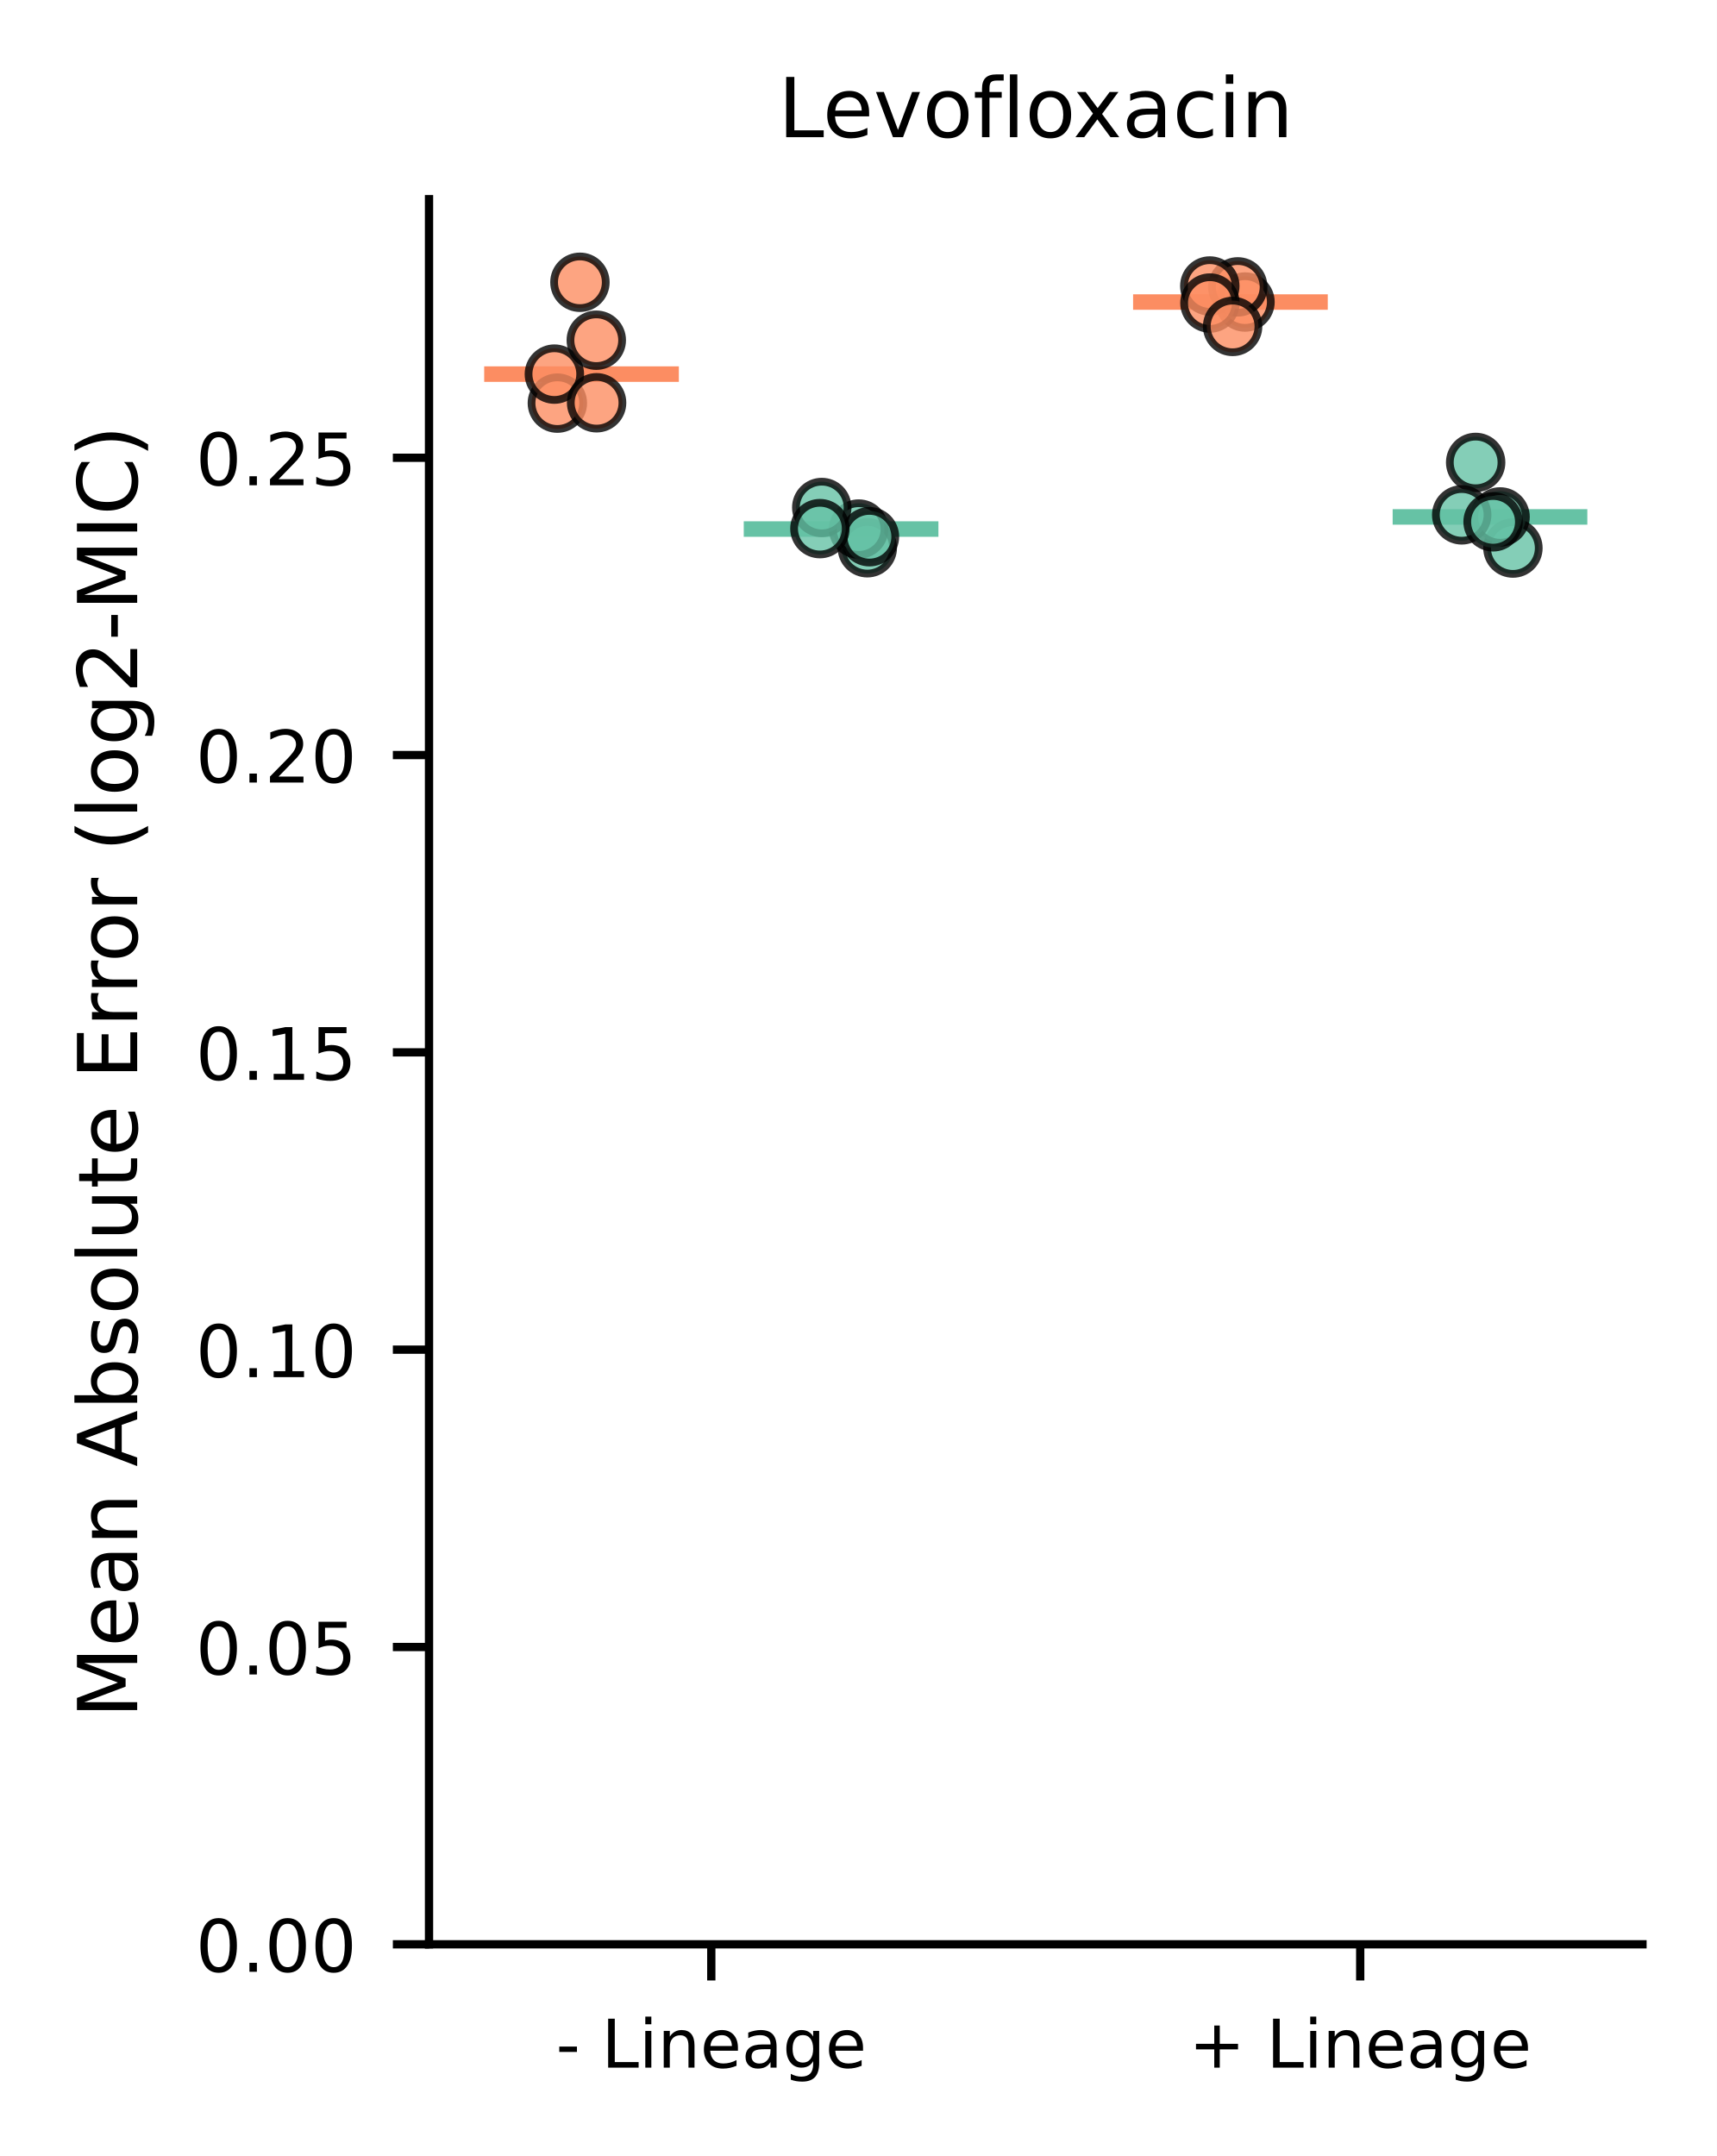
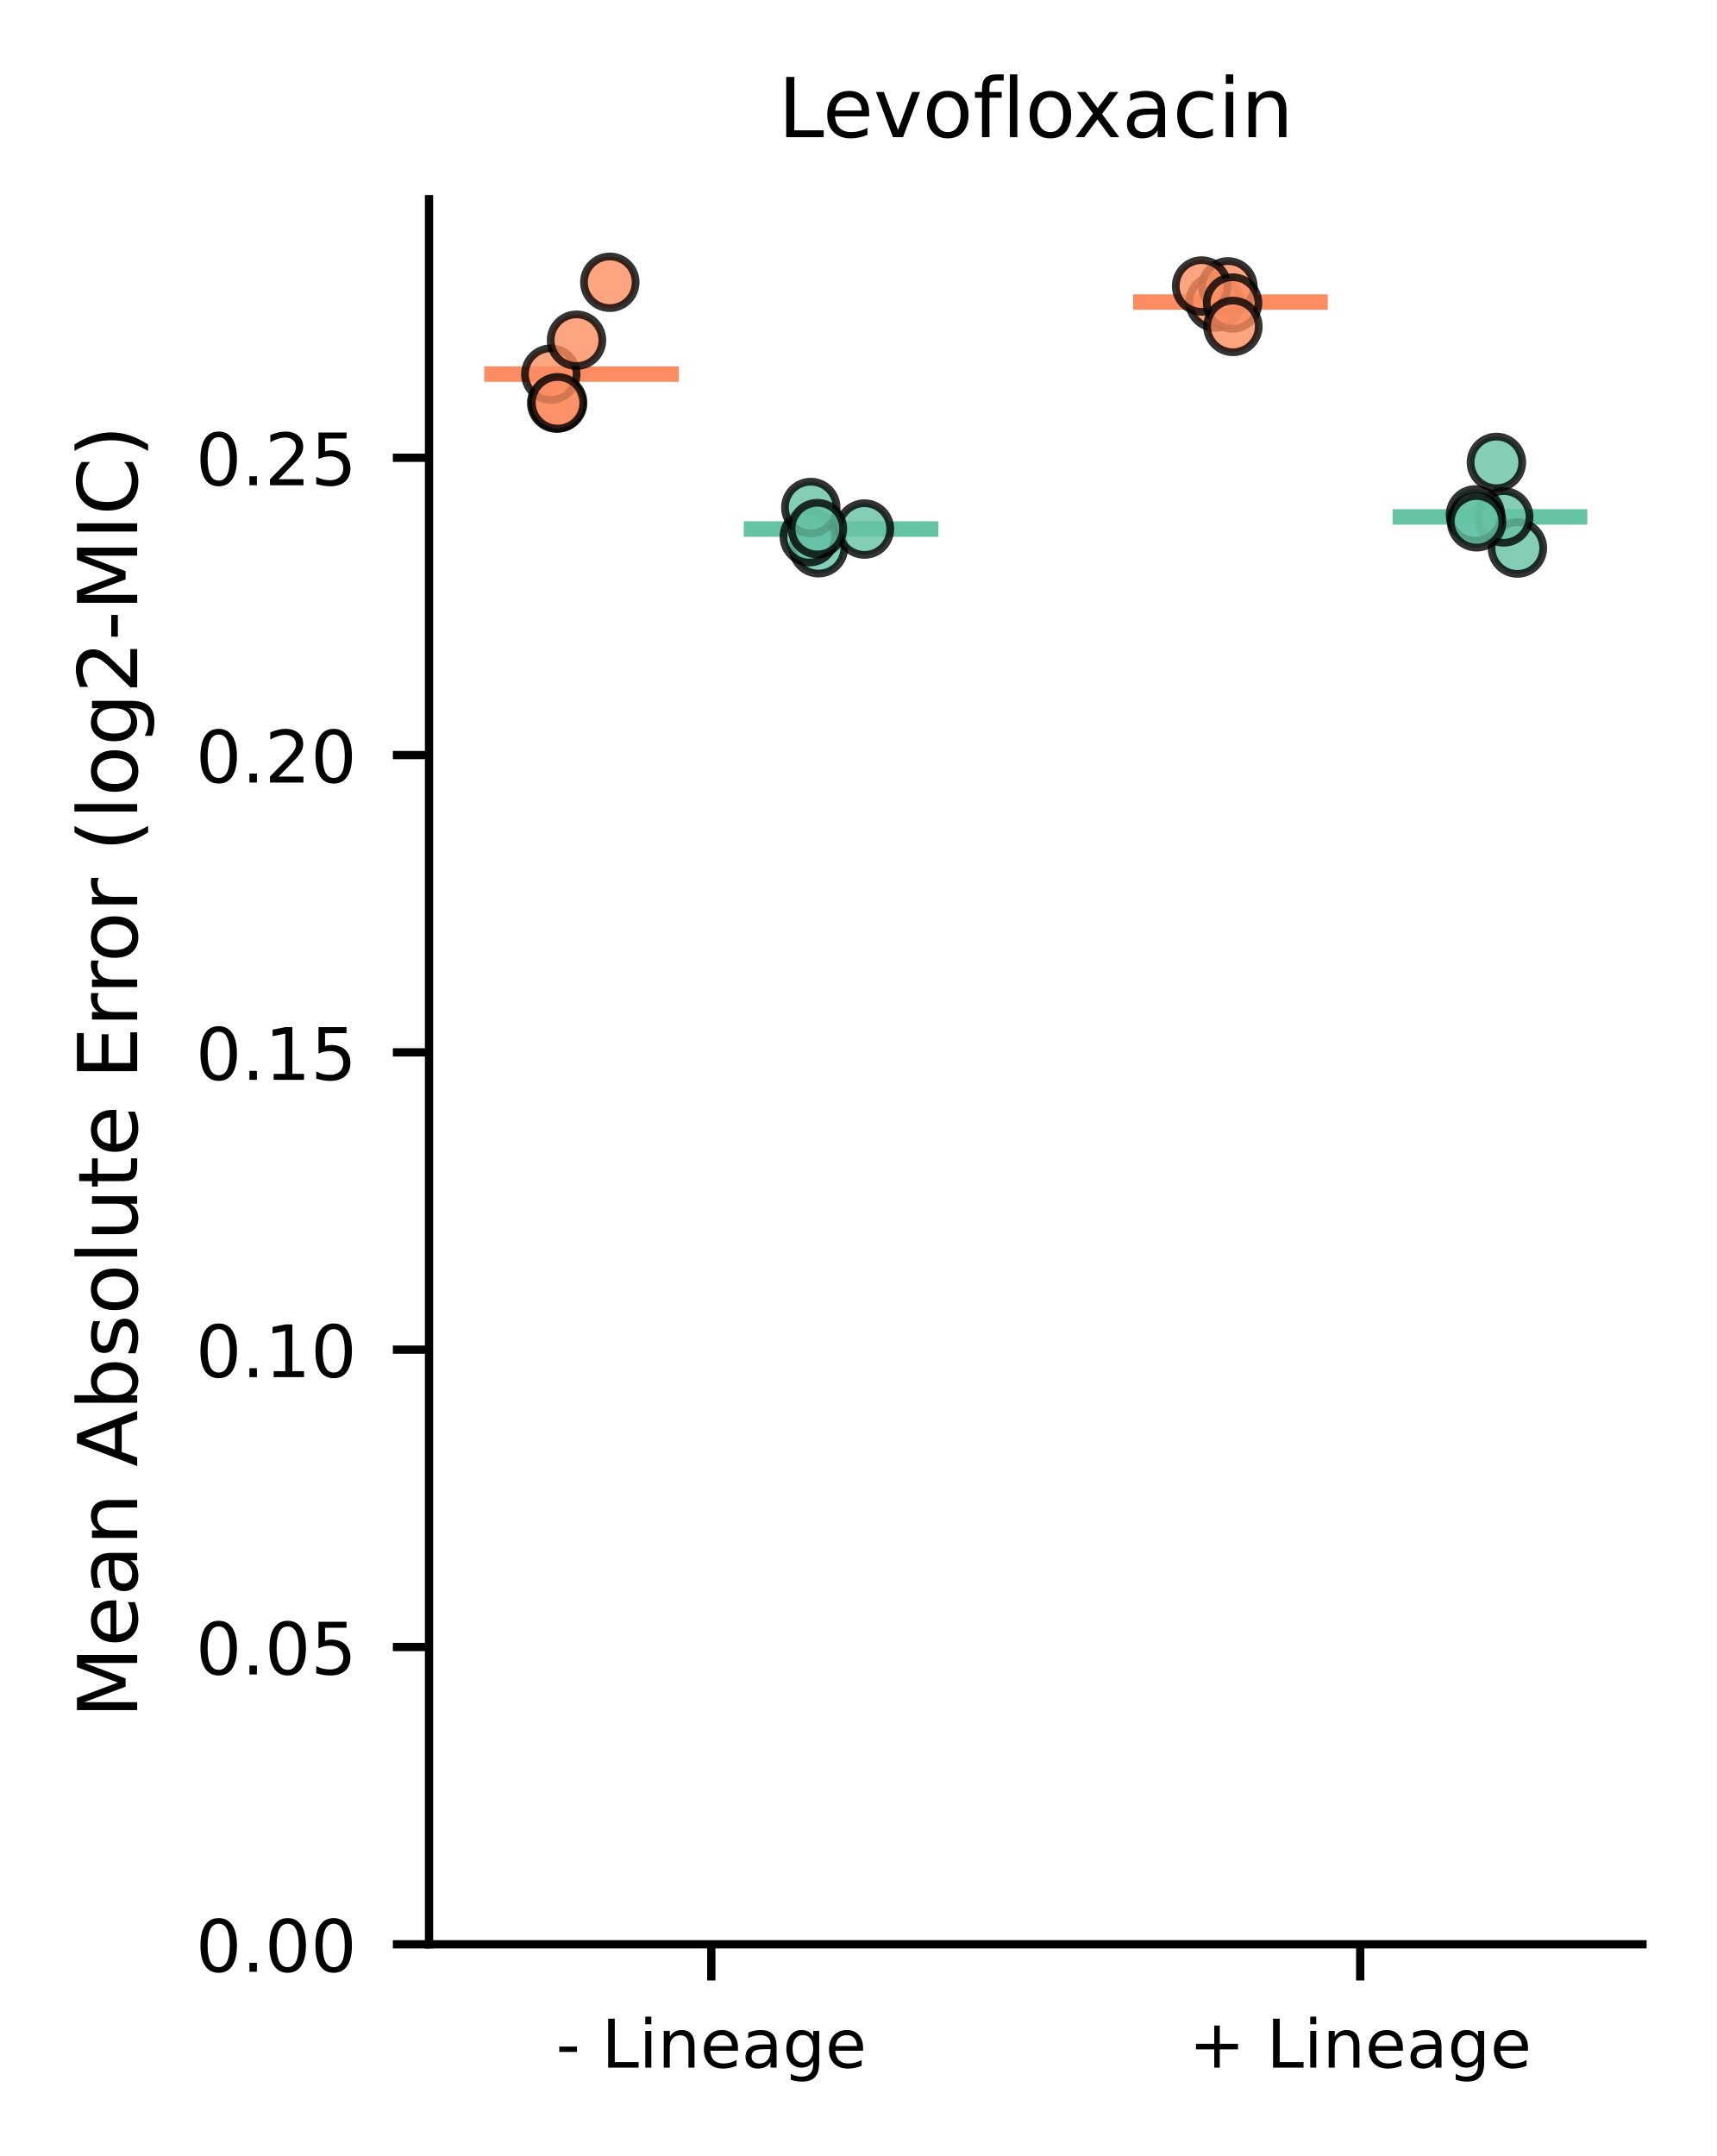
<svg xmlns="http://www.w3.org/2000/svg" xmlns:xlink="http://www.w3.org/1999/xlink" width="166.188pt" height="208.69pt" viewBox="0 0 166.188 208.69" version="1.1">
  <defs>
    <style type="text/css">*{stroke-linejoin: round; stroke-linecap: butt}</style>
  </defs>
  <g id="figure_1">
    <g id="patch_1">
      <path d="M 0 208.69  L 166.188 208.69  L 166.188 0  L 0 0  z " style="fill: #ffffff" />
    </g>
    <g id="axes_1">
      <g id="patch_2">
        <path d="M 41.528 188.199  L 158.988 188.199  L 158.988 19.279  L 41.528 19.279  z " style="fill: #ffffff" />
      </g>
      <g id="LineCollection_1">
-         <path d="M 46.868 36.212  L 65.711 36.212  " clip-path="url(#pb9e56f8f77)" style="fill: none; stroke: #fc8d62; stroke-width: 1.5" />
+         <path d="M 46.868 36.212  L 65.711 36.212  " clip-path="url(#p7db8eb8be4)" style="fill: none; stroke: #fc8d62; stroke-width: 1.5" />
      </g>
      <g id="LineCollection_2">
-         <path d="M 71.993 51.211  L 90.837 51.211  " clip-path="url(#pb9e56f8f77)" style="fill: none; stroke: #66c2a5; stroke-width: 1.5" />
+         <path d="M 71.993 51.211  L 90.837 51.211  " clip-path="url(#p7db8eb8be4)" style="fill: none; stroke: #66c2a5; stroke-width: 1.5" />
      </g>
      <g id="LineCollection_3">
-         <path d="M 109.68 29.235  L 128.524 29.235  " clip-path="url(#pb9e56f8f77)" style="fill: none; stroke: #fc8d62; stroke-width: 1.5" />
+         <path d="M 109.68 29.235  L 128.524 29.235  " clip-path="url(#p7db8eb8be4)" style="fill: none; stroke: #fc8d62; stroke-width: 1.5" />
      </g>
      <g id="LineCollection_4">
-         <path d="M 134.805 50.036  L 153.649 50.036  " clip-path="url(#pb9e56f8f77)" style="fill: none; stroke: #66c2a5; stroke-width: 1.5" />
+         <path d="M 134.805 50.036  L 153.649 50.036  " clip-path="url(#p7db8eb8be4)" style="fill: none; stroke: #66c2a5; stroke-width: 1.5" />
      </g>
      <g id="PathCollection_1">
        <defs>
-           <path id="C0_0_4f29dd171d" d="M 0 2.5  C 0.663 2.5 1.299 2.237 1.768 1.768  C 2.237 1.299 2.5 0.663 2.5 -0  C 2.5 -0.663 2.237 -1.299 1.768 -1.768  C 1.299 -2.237 0.663 -2.5 0 -2.5  C -0.663 -2.5 -1.299 -2.237 -1.768 -1.768  C -2.237 -1.299 -2.5 -0.663 -2.5 0  C -2.5 0.663 -2.237 1.299 -1.768 1.768  C -1.299 2.237 -0.663 2.5 0 2.5  z " />
+           <path id="C0_0_918be9b3c0" d="M 0 2.5  C 0.663 2.5 1.299 2.237 1.768 1.768  C 2.237 1.299 2.5 0.663 2.5 -0  C 2.5 -0.663 2.237 -1.299 1.768 -1.768  C 1.299 -2.237 0.663 -2.5 0 -2.5  C -0.663 -2.5 -1.299 -2.237 -1.768 -1.768  C -2.237 -1.299 -2.5 -0.663 -2.5 0  C -2.5 0.663 -2.237 1.299 -1.768 1.768  C -1.299 2.237 -0.663 2.5 0 2.5  z " />
        </defs>
-         <g clip-path="url(#pb9e56f8f77)">
-           <use xlink:href="#C0_0_4f29dd171d" x="53.951" y="39.021" style="fill: #fc8d62; fill-opacity: 0.8; stroke: #000000; stroke-opacity: 0.8; stroke-width: 0.75" />
-         </g>
-         <g clip-path="url(#pb9e56f8f77)">
-           <use xlink:href="#C0_0_4f29dd171d" x="53.661" y="36.212" style="fill: #fc8d62; fill-opacity: 0.8; stroke: #000000; stroke-opacity: 0.8; stroke-width: 0.75" />
-         </g>
-         <g clip-path="url(#pb9e56f8f77)">
-           <use xlink:href="#C0_0_4f29dd171d" x="57.749" y="38.987" style="fill: #fc8d62; fill-opacity: 0.8; stroke: #000000; stroke-opacity: 0.8; stroke-width: 0.75" />
-         </g>
-         <g clip-path="url(#pb9e56f8f77)">
-           <use xlink:href="#C0_0_4f29dd171d" x="56.135" y="27.323" style="fill: #fc8d62; fill-opacity: 0.8; stroke: #000000; stroke-opacity: 0.8; stroke-width: 0.75" />
-         </g>
-         <g clip-path="url(#pb9e56f8f77)">
-           <use xlink:href="#C0_0_4f29dd171d" x="57.719" y="32.931" style="fill: #fc8d62; fill-opacity: 0.8; stroke: #000000; stroke-opacity: 0.8; stroke-width: 0.75" />
+         <g clip-path="url(#p7db8eb8be4)">
+           <use xlink:href="#C0_0_918be9b3c0" x="53.887" y="39.021" style="fill: #fc8d62; fill-opacity: 0.8; stroke: #000000; stroke-opacity: 0.8; stroke-width: 0.75" />
+         </g>
+         <g clip-path="url(#p7db8eb8be4)">
+           <use xlink:href="#C0_0_918be9b3c0" x="53.314" y="36.212" style="fill: #fc8d62; fill-opacity: 0.8; stroke: #000000; stroke-opacity: 0.8; stroke-width: 0.75" />
+         </g>
+         <g clip-path="url(#p7db8eb8be4)">
+           <use xlink:href="#C0_0_918be9b3c0" x="53.981" y="38.987" style="fill: #fc8d62; fill-opacity: 0.8; stroke: #000000; stroke-opacity: 0.8; stroke-width: 0.75" />
+         </g>
+         <g clip-path="url(#p7db8eb8be4)">
+           <use xlink:href="#C0_0_918be9b3c0" x="59.027" y="27.323" style="fill: #fc8d62; fill-opacity: 0.8; stroke: #000000; stroke-opacity: 0.8; stroke-width: 0.75" />
+         </g>
+         <g clip-path="url(#p7db8eb8be4)">
+           <use xlink:href="#C0_0_918be9b3c0" x="55.805" y="32.931" style="fill: #fc8d62; fill-opacity: 0.8; stroke: #000000; stroke-opacity: 0.8; stroke-width: 0.75" />
        </g>
      </g>
      <g id="PathCollection_2">
        <defs>
-           <path id="C1_0_fd0258b5ff" d="M 0 2.5  C 0.663 2.5 1.299 2.237 1.768 1.768  C 2.237 1.299 2.5 0.663 2.5 -0  C 2.5 -0.663 2.237 -1.299 1.768 -1.768  C 1.299 -2.237 0.663 -2.5 0 -2.5  C -0.663 -2.5 -1.299 -2.237 -1.768 -1.768  C -2.237 -1.299 -2.5 -0.663 -2.5 0  C -2.5 0.663 -2.237 1.299 -1.768 1.768  C -1.299 2.237 -0.663 2.5 0 2.5  z " />
+           <path id="C1_0_84a6a7a74b" d="M 0 2.5  C 0.663 2.5 1.299 2.237 1.768 1.768  C 2.237 1.299 2.5 0.663 2.5 -0  C 2.5 -0.663 2.237 -1.299 1.768 -1.768  C 1.299 -2.237 0.663 -2.5 0 -2.5  C -0.663 -2.5 -1.299 -2.237 -1.768 -1.768  C -2.237 -1.299 -2.5 -0.663 -2.5 0  C -2.5 0.663 -2.237 1.299 -1.768 1.768  C -1.299 2.237 -0.663 2.5 0 2.5  z " />
        </defs>
-         <g clip-path="url(#pb9e56f8f77)">
-           <use xlink:href="#C1_0_fd0258b5ff" x="83.954" y="53.02" style="fill: #66c2a5; fill-opacity: 0.8; stroke: #000000; stroke-opacity: 0.8; stroke-width: 0.75" />
-         </g>
-         <g clip-path="url(#pb9e56f8f77)">
-           <use xlink:href="#C1_0_fd0258b5ff" x="83.119" y="51.211" style="fill: #66c2a5; fill-opacity: 0.8; stroke: #000000; stroke-opacity: 0.8; stroke-width: 0.75" />
-         </g>
-         <g clip-path="url(#pb9e56f8f77)">
-           <use xlink:href="#C1_0_fd0258b5ff" x="84.159" y="51.951" style="fill: #66c2a5; fill-opacity: 0.8; stroke: #000000; stroke-opacity: 0.8; stroke-width: 0.75" />
-         </g>
-         <g clip-path="url(#pb9e56f8f77)">
-           <use xlink:href="#C1_0_fd0258b5ff" x="79.544" y="49.124" style="fill: #66c2a5; fill-opacity: 0.8; stroke: #000000; stroke-opacity: 0.8; stroke-width: 0.75" />
-         </g>
-         <g clip-path="url(#pb9e56f8f77)">
-           <use xlink:href="#C1_0_fd0258b5ff" x="79.366" y="51.169" style="fill: #66c2a5; fill-opacity: 0.8; stroke: #000000; stroke-opacity: 0.8; stroke-width: 0.75" />
+         <g clip-path="url(#p7db8eb8be4)">
+           <use xlink:href="#C1_0_84a6a7a74b" x="79.227" y="53.02" style="fill: #66c2a5; fill-opacity: 0.8; stroke: #000000; stroke-opacity: 0.8; stroke-width: 0.75" />
+         </g>
+         <g clip-path="url(#p7db8eb8be4)">
+           <use xlink:href="#C1_0_84a6a7a74b" x="83.675" y="51.211" style="fill: #66c2a5; fill-opacity: 0.8; stroke: #000000; stroke-opacity: 0.8; stroke-width: 0.75" />
+         </g>
+         <g clip-path="url(#p7db8eb8be4)">
+           <use xlink:href="#C1_0_84a6a7a74b" x="78.338" y="51.951" style="fill: #66c2a5; fill-opacity: 0.8; stroke: #000000; stroke-opacity: 0.8; stroke-width: 0.75" />
+         </g>
+         <g clip-path="url(#p7db8eb8be4)">
+           <use xlink:href="#C1_0_84a6a7a74b" x="78.48" y="49.124" style="fill: #66c2a5; fill-opacity: 0.8; stroke: #000000; stroke-opacity: 0.8; stroke-width: 0.75" />
+         </g>
+         <g clip-path="url(#p7db8eb8be4)">
+           <use xlink:href="#C1_0_84a6a7a74b" x="79.12" y="51.169" style="fill: #66c2a5; fill-opacity: 0.8; stroke: #000000; stroke-opacity: 0.8; stroke-width: 0.75" />
        </g>
      </g>
      <g id="PathCollection_3">
        <defs>
-           <path id="C2_0_66b8421c54" d="M 0 2.5  C 0.663 2.5 1.299 2.237 1.768 1.768  C 2.237 1.299 2.5 0.663 2.5 -0  C 2.5 -0.663 2.237 -1.299 1.768 -1.768  C 1.299 -2.237 0.663 -2.5 0 -2.5  C -0.663 -2.5 -1.299 -2.237 -1.768 -1.768  C -2.237 -1.299 -2.5 -0.663 -2.5 0  C -2.5 0.663 -2.237 1.299 -1.768 1.768  C -1.299 2.237 -0.663 2.5 0 2.5  z " />
+           <path id="C2_0_46e8300a6f" d="M 0 2.5  C 0.663 2.5 1.299 2.237 1.768 1.768  C 2.237 1.299 2.5 0.663 2.5 -0  C 2.5 -0.663 2.237 -1.299 1.768 -1.768  C 1.299 -2.237 0.663 -2.5 0 -2.5  C -0.663 -2.5 -1.299 -2.237 -1.768 -1.768  C -2.237 -1.299 -2.5 -0.663 -2.5 0  C -2.5 0.663 -2.237 1.299 -1.768 1.768  C -1.299 2.237 -0.663 2.5 0 2.5  z " />
        </defs>
-         <g clip-path="url(#pb9e56f8f77)">
-           <use xlink:href="#C2_0_66b8421c54" x="120.512" y="29.235" style="fill: #fc8d62; fill-opacity: 0.8; stroke: #000000; stroke-opacity: 0.8; stroke-width: 0.75" />
-         </g>
-         <g clip-path="url(#pb9e56f8f77)">
-           <use xlink:href="#C2_0_66b8421c54" x="119.813" y="27.767" style="fill: #fc8d62; fill-opacity: 0.8; stroke: #000000; stroke-opacity: 0.8; stroke-width: 0.75" />
-         </g>
-         <g clip-path="url(#pb9e56f8f77)">
-           <use xlink:href="#C2_0_66b8421c54" x="117.105" y="27.683" style="fill: #fc8d62; fill-opacity: 0.8; stroke: #000000; stroke-opacity: 0.8; stroke-width: 0.75" />
-         </g>
-         <g clip-path="url(#pb9e56f8f77)">
-           <use xlink:href="#C2_0_66b8421c54" x="117.119" y="29.334" style="fill: #fc8d62; fill-opacity: 0.8; stroke: #000000; stroke-opacity: 0.8; stroke-width: 0.75" />
-         </g>
-         <g clip-path="url(#pb9e56f8f77)">
-           <use xlink:href="#C2_0_66b8421c54" x="119.314" y="31.596" style="fill: #fc8d62; fill-opacity: 0.8; stroke: #000000; stroke-opacity: 0.8; stroke-width: 0.75" />
+         <g clip-path="url(#p7db8eb8be4)">
+           <use xlink:href="#C2_0_46e8300a6f" x="117.616" y="29.235" style="fill: #fc8d62; fill-opacity: 0.8; stroke: #000000; stroke-opacity: 0.8; stroke-width: 0.75" />
+         </g>
+         <g clip-path="url(#p7db8eb8be4)">
+           <use xlink:href="#C2_0_46e8300a6f" x="118.863" y="27.767" style="fill: #fc8d62; fill-opacity: 0.8; stroke: #000000; stroke-opacity: 0.8; stroke-width: 0.75" />
+         </g>
+         <g clip-path="url(#p7db8eb8be4)">
+           <use xlink:href="#C2_0_46e8300a6f" x="116.31" y="27.683" style="fill: #fc8d62; fill-opacity: 0.8; stroke: #000000; stroke-opacity: 0.8; stroke-width: 0.75" />
+         </g>
+         <g clip-path="url(#p7db8eb8be4)">
+           <use xlink:href="#C2_0_46e8300a6f" x="119.31" y="29.334" style="fill: #fc8d62; fill-opacity: 0.8; stroke: #000000; stroke-opacity: 0.8; stroke-width: 0.75" />
+         </g>
+         <g clip-path="url(#p7db8eb8be4)">
+           <use xlink:href="#C2_0_46e8300a6f" x="119.343" y="31.596" style="fill: #fc8d62; fill-opacity: 0.8; stroke: #000000; stroke-opacity: 0.8; stroke-width: 0.75" />
        </g>
      </g>
      <g id="PathCollection_4">
        <defs>
-           <path id="C3_0_21b23bf989" d="M 0 2.5  C 0.663 2.5 1.299 2.237 1.768 1.768  C 2.237 1.299 2.5 0.663 2.5 -0  C 2.5 -0.663 2.237 -1.299 1.768 -1.768  C 1.299 -2.237 0.663 -2.5 0 -2.5  C -0.663 -2.5 -1.299 -2.237 -1.768 -1.768  C -2.237 -1.299 -2.5 -0.663 -2.5 0  C -2.5 0.663 -2.237 1.299 -1.768 1.768  C -1.299 2.237 -0.663 2.5 0 2.5  z " />
+           <path id="C3_0_1f74dbd13d" d="M 0 2.5  C 0.663 2.5 1.299 2.237 1.768 1.768  C 2.237 1.299 2.5 0.663 2.5 -0  C 2.5 -0.663 2.237 -1.299 1.768 -1.768  C 1.299 -2.237 0.663 -2.5 0 -2.5  C -0.663 -2.5 -1.299 -2.237 -1.768 -1.768  C -2.237 -1.299 -2.5 -0.663 -2.5 0  C -2.5 0.663 -2.237 1.299 -1.768 1.768  C -1.299 2.237 -0.663 2.5 0 2.5  z " />
        </defs>
-         <g clip-path="url(#pb9e56f8f77)">
-           <use xlink:href="#C3_0_21b23bf989" x="146.447" y="53.049" style="fill: #66c2a5; fill-opacity: 0.8; stroke: #000000; stroke-opacity: 0.8; stroke-width: 0.75" />
-         </g>
-         <g clip-path="url(#pb9e56f8f77)">
-           <use xlink:href="#C3_0_21b23bf989" x="142.839" y="44.761" style="fill: #66c2a5; fill-opacity: 0.8; stroke: #000000; stroke-opacity: 0.8; stroke-width: 0.75" />
-         </g>
-         <g clip-path="url(#pb9e56f8f77)">
-           <use xlink:href="#C3_0_21b23bf989" x="145.203" y="50.036" style="fill: #66c2a5; fill-opacity: 0.8; stroke: #000000; stroke-opacity: 0.8; stroke-width: 0.75" />
-         </g>
-         <g clip-path="url(#pb9e56f8f77)">
-           <use xlink:href="#C3_0_21b23bf989" x="141.489" y="49.837" style="fill: #66c2a5; fill-opacity: 0.8; stroke: #000000; stroke-opacity: 0.8; stroke-width: 0.75" />
-         </g>
-         <g clip-path="url(#pb9e56f8f77)">
-           <use xlink:href="#C3_0_21b23bf989" x="144.526" y="50.51" style="fill: #66c2a5; fill-opacity: 0.8; stroke: #000000; stroke-opacity: 0.8; stroke-width: 0.75" />
+         <g clip-path="url(#p7db8eb8be4)">
+           <use xlink:href="#C3_0_1f74dbd13d" x="146.881" y="53.049" style="fill: #66c2a5; fill-opacity: 0.8; stroke: #000000; stroke-opacity: 0.8; stroke-width: 0.75" />
+         </g>
+         <g clip-path="url(#p7db8eb8be4)">
+           <use xlink:href="#C3_0_1f74dbd13d" x="144.848" y="44.761" style="fill: #66c2a5; fill-opacity: 0.8; stroke: #000000; stroke-opacity: 0.8; stroke-width: 0.75" />
+         </g>
+         <g clip-path="url(#p7db8eb8be4)">
+           <use xlink:href="#C3_0_1f74dbd13d" x="145.555" y="50.036" style="fill: #66c2a5; fill-opacity: 0.8; stroke: #000000; stroke-opacity: 0.8; stroke-width: 0.75" />
+         </g>
+         <g clip-path="url(#p7db8eb8be4)">
+           <use xlink:href="#C3_0_1f74dbd13d" x="142.821" y="49.837" style="fill: #66c2a5; fill-opacity: 0.8; stroke: #000000; stroke-opacity: 0.8; stroke-width: 0.75" />
+         </g>
+         <g clip-path="url(#p7db8eb8be4)">
+           <use xlink:href="#C3_0_1f74dbd13d" x="142.932" y="50.51" style="fill: #66c2a5; fill-opacity: 0.8; stroke: #000000; stroke-opacity: 0.8; stroke-width: 0.75" />
        </g>
      </g>
      <g id="line2d_1" />
      <g id="line2d_2" />
      <g id="matplotlib.axis_1">
        <g id="xtick_1">
          <g id="line2d_3">
            <defs>
-               <path id="mb5f77a2453" d="M 0 0  L 0 3.5  " style="stroke: #000000; stroke-width: 0.8" />
+               <path id="mb3f76a98b8" d="M 0 0  L 0 3.5  " style="stroke: #000000; stroke-width: 0.8" />
            </defs>
            <g>
-               <use xlink:href="#mb5f77a2453" x="68.852" y="188.199" style="stroke: #000000; stroke-width: 0.8" />
+               <use xlink:href="#mb3f76a98b8" x="68.852" y="188.199" style="stroke: #000000; stroke-width: 0.8" />
            </g>
          </g>
          <g id="text_1">
            <g transform="translate(53.81874 200.1377) scale(0.065 -0.065)">
              <defs>
                <path id="DejaVuSans-2d" d="M 313 2009  L 1997 2009  L 1997 1497  L 313 1497  L 313 2009  z " transform="scale(0.015625)" />
                <path id="DejaVuSans-20" transform="scale(0.015625)" />
                <path id="DejaVuSans-4c" d="M 628 4666  L 1259 4666  L 1259 531  L 3531 531  L 3531 0  L 628 0  L 628 4666  z " transform="scale(0.015625)" />
                <path id="DejaVuSans-69" d="M 603 3500  L 1178 3500  L 1178 0  L 603 0  L 603 3500  z M 603 4863  L 1178 4863  L 1178 4134  L 603 4134  L 603 4863  z " transform="scale(0.015625)" />
                <path id="DejaVuSans-6e" d="M 3513 2113  L 3513 0  L 2938 0  L 2938 2094  Q 2938 2591 2744 2837  Q 2550 3084 2163 3084  Q 1697 3084 1428 2787  Q 1159 2491 1159 1978  L 1159 0  L 581 0  L 581 3500  L 1159 3500  L 1159 2956  Q 1366 3272 1645 3428  Q 1925 3584 2291 3584  Q 2894 3584 3203 3211  Q 3513 2838 3513 2113  z " transform="scale(0.015625)" />
                <path id="DejaVuSans-65" d="M 3597 1894  L 3597 1613  L 953 1613  Q 991 1019 1311 708  Q 1631 397 2203 397  Q 2534 397 2845 478  Q 3156 559 3463 722  L 3463 178  Q 3153 47 2828 -22  Q 2503 -91 2169 -91  Q 1331 -91 842 396  Q 353 884 353 1716  Q 353 2575 817 3079  Q 1281 3584 2069 3584  Q 2775 3584 3186 3129  Q 3597 2675 3597 1894  z M 3022 2063  Q 3016 2534 2758 2815  Q 2500 3097 2075 3097  Q 1594 3097 1305 2825  Q 1016 2553 972 2059  L 3022 2063  z " transform="scale(0.015625)" />
                <path id="DejaVuSans-61" d="M 2194 1759  Q 1497 1759 1228 1600  Q 959 1441 959 1056  Q 959 750 1161 570  Q 1363 391 1709 391  Q 2188 391 2477 730  Q 2766 1069 2766 1631  L 2766 1759  L 2194 1759  z M 3341 1997  L 3341 0  L 2766 0  L 2766 531  Q 2569 213 2275 61  Q 1981 -91 1556 -91  Q 1019 -91 701 211  Q 384 513 384 1019  Q 384 1609 779 1909  Q 1175 2209 1959 2209  L 2766 2209  L 2766 2266  Q 2766 2663 2505 2880  Q 2244 3097 1772 3097  Q 1472 3097 1187 3025  Q 903 2953 641 2809  L 641 3341  Q 956 3463 1253 3523  Q 1550 3584 1831 3584  Q 2591 3584 2966 3190  Q 3341 2797 3341 1997  z " transform="scale(0.015625)" />
                <path id="DejaVuSans-67" d="M 2906 1791  Q 2906 2416 2648 2759  Q 2391 3103 1925 3103  Q 1463 3103 1205 2759  Q 947 2416 947 1791  Q 947 1169 1205 825  Q 1463 481 1925 481  Q 2391 481 2648 825  Q 2906 1169 2906 1791  z M 3481 434  Q 3481 -459 3084 -895  Q 2688 -1331 1869 -1331  Q 1566 -1331 1297 -1286  Q 1028 -1241 775 -1147  L 775 -588  Q 1028 -725 1275 -790  Q 1522 -856 1778 -856  Q 2344 -856 2625 -561  Q 2906 -266 2906 331  L 2906 616  Q 2728 306 2450 153  Q 2172 0 1784 0  Q 1141 0 747 490  Q 353 981 353 1791  Q 353 2603 747 3093  Q 1141 3584 1784 3584  Q 2172 3584 2450 3431  Q 2728 3278 2906 2969  L 2906 3500  L 3481 3500  L 3481 434  z " transform="scale(0.015625)" />
              </defs>
              <use xlink:href="#DejaVuSans-2d" />
              <use xlink:href="#DejaVuSans-20" x="36.084" />
              <use xlink:href="#DejaVuSans-4c" x="67.871" />
              <use xlink:href="#DejaVuSans-69" x="123.584" />
              <use xlink:href="#DejaVuSans-6e" x="151.367" />
              <use xlink:href="#DejaVuSans-65" x="214.746" />
              <use xlink:href="#DejaVuSans-61" x="276.27" />
              <use xlink:href="#DejaVuSans-67" x="337.549" />
              <use xlink:href="#DejaVuSans-65" x="401.025" />
            </g>
          </g>
        </g>
        <g id="xtick_2">
          <g id="line2d_4">
            <g>
-               <use xlink:href="#mb5f77a2453" x="131.665" y="188.199" style="stroke: #000000; stroke-width: 0.8" />
+               <use xlink:href="#mb3f76a98b8" x="131.665" y="188.199" style="stroke: #000000; stroke-width: 0.8" />
            </g>
          </g>
          <g id="text_2">
            <g transform="translate(115.0807 200.1377) scale(0.065 -0.065)">
              <defs>
                <path id="DejaVuSans-2b" d="M 2944 4013  L 2944 2272  L 4684 2272  L 4684 1741  L 2944 1741  L 2944 0  L 2419 0  L 2419 1741  L 678 1741  L 678 2272  L 2419 2272  L 2419 4013  L 2944 4013  z " transform="scale(0.015625)" />
              </defs>
              <use xlink:href="#DejaVuSans-2b" />
              <use xlink:href="#DejaVuSans-20" x="83.789" />
              <use xlink:href="#DejaVuSans-4c" x="115.576" />
              <use xlink:href="#DejaVuSans-69" x="171.289" />
              <use xlink:href="#DejaVuSans-6e" x="199.072" />
              <use xlink:href="#DejaVuSans-65" x="262.451" />
              <use xlink:href="#DejaVuSans-61" x="323.975" />
              <use xlink:href="#DejaVuSans-67" x="385.254" />
              <use xlink:href="#DejaVuSans-65" x="448.73" />
            </g>
          </g>
        </g>
      </g>
      <g id="matplotlib.axis_2">
        <g id="ytick_1">
          <g id="line2d_5">
            <defs>
-               <path id="mad15bec0fe" d="M 0 0  L -3.5 0  " style="stroke: #000000; stroke-width: 0.8" />
+               <path id="m5f222021de" d="M 0 0  L -3.5 0  " style="stroke: #000000; stroke-width: 0.8" />
            </defs>
            <g>
-               <use xlink:href="#mad15bec0fe" x="41.528" y="188.199" style="stroke: #000000; stroke-width: 0.8" />
+               <use xlink:href="#m5f222021de" x="41.528" y="188.199" style="stroke: #000000; stroke-width: 0.8" />
            </g>
          </g>
          <g id="text_3">
            <g transform="translate(18.9425 190.8582) scale(0.07 -0.07)">
              <defs>
                <path id="DejaVuSans-30" d="M 2034 4250  Q 1547 4250 1301 3770  Q 1056 3291 1056 2328  Q 1056 1369 1301 889  Q 1547 409 2034 409  Q 2525 409 2770 889  Q 3016 1369 3016 2328  Q 3016 3291 2770 3770  Q 2525 4250 2034 4250  z M 2034 4750  Q 2819 4750 3233 4129  Q 3647 3509 3647 2328  Q 3647 1150 3233 529  Q 2819 -91 2034 -91  Q 1250 -91 836 529  Q 422 1150 422 2328  Q 422 3509 836 4129  Q 1250 4750 2034 4750  z " transform="scale(0.015625)" />
                <path id="DejaVuSans-2e" d="M 684 794  L 1344 794  L 1344 0  L 684 0  L 684 794  z " transform="scale(0.015625)" />
              </defs>
              <use xlink:href="#DejaVuSans-30" />
              <use xlink:href="#DejaVuSans-2e" x="63.623" />
              <use xlink:href="#DejaVuSans-30" x="95.41" />
              <use xlink:href="#DejaVuSans-30" x="159.033" />
            </g>
          </g>
        </g>
        <g id="ytick_2">
          <g id="line2d_6">
            <g>
-               <use xlink:href="#mad15bec0fe" x="41.528" y="159.421" style="stroke: #000000; stroke-width: 0.8" />
+               <use xlink:href="#m5f222021de" x="41.528" y="159.421" style="stroke: #000000; stroke-width: 0.8" />
            </g>
          </g>
          <g id="text_4">
            <g transform="translate(18.9425 162.0801) scale(0.07 -0.07)">
              <defs>
                <path id="DejaVuSans-35" d="M 691 4666  L 3169 4666  L 3169 4134  L 1269 4134  L 1269 2991  Q 1406 3038 1543 3061  Q 1681 3084 1819 3084  Q 2600 3084 3056 2656  Q 3513 2228 3513 1497  Q 3513 744 3044 326  Q 2575 -91 1722 -91  Q 1428 -91 1123 -41  Q 819 9 494 109  L 494 744  Q 775 591 1075 516  Q 1375 441 1709 441  Q 2250 441 2565 725  Q 2881 1009 2881 1497  Q 2881 1984 2565 2268  Q 2250 2553 1709 2553  Q 1456 2553 1204 2497  Q 953 2441 691 2322  L 691 4666  z " transform="scale(0.015625)" />
              </defs>
              <use xlink:href="#DejaVuSans-30" />
              <use xlink:href="#DejaVuSans-2e" x="63.623" />
              <use xlink:href="#DejaVuSans-30" x="95.41" />
              <use xlink:href="#DejaVuSans-35" x="159.033" />
            </g>
          </g>
        </g>
        <g id="ytick_3">
          <g id="line2d_7">
            <g>
-               <use xlink:href="#mad15bec0fe" x="41.528" y="130.642" style="stroke: #000000; stroke-width: 0.8" />
+               <use xlink:href="#m5f222021de" x="41.528" y="130.642" style="stroke: #000000; stroke-width: 0.8" />
            </g>
          </g>
          <g id="text_5">
            <g transform="translate(18.9425 133.3019) scale(0.07 -0.07)">
              <defs>
                <path id="DejaVuSans-31" d="M 794 531  L 1825 531  L 1825 4091  L 703 3866  L 703 4441  L 1819 4666  L 2450 4666  L 2450 531  L 3481 531  L 3481 0  L 794 0  L 794 531  z " transform="scale(0.015625)" />
              </defs>
              <use xlink:href="#DejaVuSans-30" />
              <use xlink:href="#DejaVuSans-2e" x="63.623" />
              <use xlink:href="#DejaVuSans-31" x="95.41" />
              <use xlink:href="#DejaVuSans-30" x="159.033" />
            </g>
          </g>
        </g>
        <g id="ytick_4">
          <g id="line2d_8">
            <g>
-               <use xlink:href="#mad15bec0fe" x="41.528" y="101.864" style="stroke: #000000; stroke-width: 0.8" />
+               <use xlink:href="#m5f222021de" x="41.528" y="101.864" style="stroke: #000000; stroke-width: 0.8" />
            </g>
          </g>
          <g id="text_6">
            <g transform="translate(18.9425 104.5238) scale(0.07 -0.07)">
              <use xlink:href="#DejaVuSans-30" />
              <use xlink:href="#DejaVuSans-2e" x="63.623" />
              <use xlink:href="#DejaVuSans-31" x="95.41" />
              <use xlink:href="#DejaVuSans-35" x="159.033" />
            </g>
          </g>
        </g>
        <g id="ytick_5">
          <g id="line2d_9">
            <g>
-               <use xlink:href="#mad15bec0fe" x="41.528" y="73.086" style="stroke: #000000; stroke-width: 0.8" />
+               <use xlink:href="#m5f222021de" x="41.528" y="73.086" style="stroke: #000000; stroke-width: 0.8" />
            </g>
          </g>
          <g id="text_7">
            <g transform="translate(18.9425 75.74563) scale(0.07 -0.07)">
              <defs>
                <path id="DejaVuSans-32" d="M 1228 531  L 3431 531  L 3431 0  L 469 0  L 469 531  Q 828 903 1448 1529  Q 2069 2156 2228 2338  Q 2531 2678 2651 2914  Q 2772 3150 2772 3378  Q 2772 3750 2511 3984  Q 2250 4219 1831 4219  Q 1534 4219 1204 4116  Q 875 4013 500 3803  L 500 4441  Q 881 4594 1212 4672  Q 1544 4750 1819 4750  Q 2544 4750 2975 4387  Q 3406 4025 3406 3419  Q 3406 3131 3298 2873  Q 3191 2616 2906 2266  Q 2828 2175 2409 1742  Q 1991 1309 1228 531  z " transform="scale(0.015625)" />
              </defs>
              <use xlink:href="#DejaVuSans-30" />
              <use xlink:href="#DejaVuSans-2e" x="63.623" />
              <use xlink:href="#DejaVuSans-32" x="95.41" />
              <use xlink:href="#DejaVuSans-30" x="159.033" />
            </g>
          </g>
        </g>
        <g id="ytick_6">
          <g id="line2d_10">
            <g>
-               <use xlink:href="#mad15bec0fe" x="41.528" y="44.308" style="stroke: #000000; stroke-width: 0.8" />
+               <use xlink:href="#m5f222021de" x="41.528" y="44.308" style="stroke: #000000; stroke-width: 0.8" />
            </g>
          </g>
          <g id="text_8">
            <g transform="translate(18.9425 46.96748) scale(0.07 -0.07)">
              <use xlink:href="#DejaVuSans-30" />
              <use xlink:href="#DejaVuSans-2e" x="63.623" />
              <use xlink:href="#DejaVuSans-32" x="95.41" />
              <use xlink:href="#DejaVuSans-35" x="159.033" />
            </g>
          </g>
        </g>
        <g id="text_9">
          <g transform="translate(13.27875 166.3137) rotate(-90) scale(0.08 -0.08)">
            <defs>
              <path id="DejaVuSans-4d" d="M 628 4666  L 1569 4666  L 2759 1491  L 3956 4666  L 4897 4666  L 4897 0  L 4281 0  L 4281 4097  L 3078 897  L 2444 897  L 1241 4097  L 1241 0  L 628 0  L 628 4666  z " transform="scale(0.015625)" />
              <path id="DejaVuSans-41" d="M 2188 4044  L 1331 1722  L 3047 1722  L 2188 4044  z M 1831 4666  L 2547 4666  L 4325 0  L 3669 0  L 3244 1197  L 1141 1197  L 716 0  L 50 0  L 1831 4666  z " transform="scale(0.015625)" />
              <path id="DejaVuSans-62" d="M 3116 1747  Q 3116 2381 2855 2742  Q 2594 3103 2138 3103  Q 1681 3103 1420 2742  Q 1159 2381 1159 1747  Q 1159 1113 1420 752  Q 1681 391 2138 391  Q 2594 391 2855 752  Q 3116 1113 3116 1747  z M 1159 2969  Q 1341 3281 1617 3432  Q 1894 3584 2278 3584  Q 2916 3584 3314 3078  Q 3713 2572 3713 1747  Q 3713 922 3314 415  Q 2916 -91 2278 -91  Q 1894 -91 1617 61  Q 1341 213 1159 525  L 1159 0  L 581 0  L 581 4863  L 1159 4863  L 1159 2969  z " transform="scale(0.015625)" />
              <path id="DejaVuSans-73" d="M 2834 3397  L 2834 2853  Q 2591 2978 2328 3040  Q 2066 3103 1784 3103  Q 1356 3103 1142 2972  Q 928 2841 928 2578  Q 928 2378 1081 2264  Q 1234 2150 1697 2047  L 1894 2003  Q 2506 1872 2764 1633  Q 3022 1394 3022 966  Q 3022 478 2636 193  Q 2250 -91 1575 -91  Q 1294 -91 989 -36  Q 684 19 347 128  L 347 722  Q 666 556 975 473  Q 1284 391 1588 391  Q 1994 391 2212 530  Q 2431 669 2431 922  Q 2431 1156 2273 1281  Q 2116 1406 1581 1522  L 1381 1569  Q 847 1681 609 1914  Q 372 2147 372 2553  Q 372 3047 722 3315  Q 1072 3584 1716 3584  Q 2034 3584 2315 3537  Q 2597 3491 2834 3397  z " transform="scale(0.015625)" />
              <path id="DejaVuSans-6f" d="M 1959 3097  Q 1497 3097 1228 2736  Q 959 2375 959 1747  Q 959 1119 1226 758  Q 1494 397 1959 397  Q 2419 397 2687 759  Q 2956 1122 2956 1747  Q 2956 2369 2687 2733  Q 2419 3097 1959 3097  z M 1959 3584  Q 2709 3584 3137 3096  Q 3566 2609 3566 1747  Q 3566 888 3137 398  Q 2709 -91 1959 -91  Q 1206 -91 779 398  Q 353 888 353 1747  Q 353 2609 779 3096  Q 1206 3584 1959 3584  z " transform="scale(0.015625)" />
              <path id="DejaVuSans-6c" d="M 603 4863  L 1178 4863  L 1178 0  L 603 0  L 603 4863  z " transform="scale(0.015625)" />
              <path id="DejaVuSans-75" d="M 544 1381  L 544 3500  L 1119 3500  L 1119 1403  Q 1119 906 1312 657  Q 1506 409 1894 409  Q 2359 409 2629 706  Q 2900 1003 2900 1516  L 2900 3500  L 3475 3500  L 3475 0  L 2900 0  L 2900 538  Q 2691 219 2414 64  Q 2138 -91 1772 -91  Q 1169 -91 856 284  Q 544 659 544 1381  z M 1991 3584  L 1991 3584  z " transform="scale(0.015625)" />
              <path id="DejaVuSans-74" d="M 1172 4494  L 1172 3500  L 2356 3500  L 2356 3053  L 1172 3053  L 1172 1153  Q 1172 725 1289 603  Q 1406 481 1766 481  L 2356 481  L 2356 0  L 1766 0  Q 1100 0 847 248  Q 594 497 594 1153  L 594 3053  L 172 3053  L 172 3500  L 594 3500  L 594 4494  L 1172 4494  z " transform="scale(0.015625)" />
              <path id="DejaVuSans-45" d="M 628 4666  L 3578 4666  L 3578 4134  L 1259 4134  L 1259 2753  L 3481 2753  L 3481 2222  L 1259 2222  L 1259 531  L 3634 531  L 3634 0  L 628 0  L 628 4666  z " transform="scale(0.015625)" />
              <path id="DejaVuSans-72" d="M 2631 2963  Q 2534 3019 2420 3045  Q 2306 3072 2169 3072  Q 1681 3072 1420 2755  Q 1159 2438 1159 1844  L 1159 0  L 581 0  L 581 3500  L 1159 3500  L 1159 2956  Q 1341 3275 1631 3429  Q 1922 3584 2338 3584  Q 2397 3584 2469 3576  Q 2541 3569 2628 3553  L 2631 2963  z " transform="scale(0.015625)" />
              <path id="DejaVuSans-28" d="M 1984 4856  Q 1566 4138 1362 3434  Q 1159 2731 1159 2009  Q 1159 1288 1364 580  Q 1569 -128 1984 -844  L 1484 -844  Q 1016 -109 783 600  Q 550 1309 550 2009  Q 550 2706 781 3412  Q 1013 4119 1484 4856  L 1984 4856  z " transform="scale(0.015625)" />
              <path id="DejaVuSans-49" d="M 628 4666  L 1259 4666  L 1259 0  L 628 0  L 628 4666  z " transform="scale(0.015625)" />
              <path id="DejaVuSans-43" d="M 4122 4306  L 4122 3641  Q 3803 3938 3442 4084  Q 3081 4231 2675 4231  Q 1875 4231 1450 3742  Q 1025 3253 1025 2328  Q 1025 1406 1450 917  Q 1875 428 2675 428  Q 3081 428 3442 575  Q 3803 722 4122 1019  L 4122 359  Q 3791 134 3420 21  Q 3050 -91 2638 -91  Q 1578 -91 968 557  Q 359 1206 359 2328  Q 359 3453 968 4101  Q 1578 4750 2638 4750  Q 3056 4750 3426 4639  Q 3797 4528 4122 4306  z " transform="scale(0.015625)" />
              <path id="DejaVuSans-29" d="M 513 4856  L 1013 4856  Q 1481 4119 1714 3412  Q 1947 2706 1947 2009  Q 1947 1309 1714 600  Q 1481 -109 1013 -844  L 513 -844  Q 928 -128 1133 580  Q 1338 1288 1338 2009  Q 1338 2731 1133 3434  Q 928 4138 513 4856  z " transform="scale(0.015625)" />
            </defs>
            <use xlink:href="#DejaVuSans-4d" />
            <use xlink:href="#DejaVuSans-65" x="86.279" />
            <use xlink:href="#DejaVuSans-61" x="147.803" />
            <use xlink:href="#DejaVuSans-6e" x="209.082" />
            <use xlink:href="#DejaVuSans-20" x="272.461" />
            <use xlink:href="#DejaVuSans-41" x="304.248" />
            <use xlink:href="#DejaVuSans-62" x="372.656" />
            <use xlink:href="#DejaVuSans-73" x="436.133" />
            <use xlink:href="#DejaVuSans-6f" x="488.232" />
            <use xlink:href="#DejaVuSans-6c" x="549.414" />
            <use xlink:href="#DejaVuSans-75" x="577.197" />
            <use xlink:href="#DejaVuSans-74" x="640.576" />
            <use xlink:href="#DejaVuSans-65" x="679.785" />
            <use xlink:href="#DejaVuSans-20" x="741.309" />
            <use xlink:href="#DejaVuSans-45" x="773.096" />
            <use xlink:href="#DejaVuSans-72" x="836.279" />
            <use xlink:href="#DejaVuSans-72" x="875.643" />
            <use xlink:href="#DejaVuSans-6f" x="914.506" />
            <use xlink:href="#DejaVuSans-72" x="975.688" />
            <use xlink:href="#DejaVuSans-20" x="1016.801" />
            <use xlink:href="#DejaVuSans-28" x="1048.588" />
            <use xlink:href="#DejaVuSans-6c" x="1087.602" />
            <use xlink:href="#DejaVuSans-6f" x="1115.385" />
            <use xlink:href="#DejaVuSans-67" x="1176.566" />
            <use xlink:href="#DejaVuSans-32" x="1240.043" />
            <use xlink:href="#DejaVuSans-2d" x="1303.666" />
            <use xlink:href="#DejaVuSans-4d" x="1339.75" />
            <use xlink:href="#DejaVuSans-49" x="1426.029" />
            <use xlink:href="#DejaVuSans-43" x="1455.521" />
            <use xlink:href="#DejaVuSans-29" x="1525.346" />
          </g>
        </g>
      </g>
      <g id="patch_3">
        <path d="M 41.528 188.199  L 41.528 19.279  " style="fill: none; stroke: #000000; stroke-width: 0.8; stroke-linejoin: miter; stroke-linecap: square" />
      </g>
      <g id="patch_4">
        <path d="M 41.528 188.199  L 158.988 188.199  " style="fill: none; stroke: #000000; stroke-width: 0.8; stroke-linejoin: miter; stroke-linecap: square" />
      </g>
      <g id="text_10">
        <g transform="translate(75.31719 13.27875) scale(0.08 -0.08)">
          <defs>
            <path id="DejaVuSans-76" d="M 191 3500  L 800 3500  L 1894 563  L 2988 3500  L 3597 3500  L 2284 0  L 1503 0  L 191 3500  z " transform="scale(0.015625)" />
            <path id="DejaVuSans-66" d="M 2375 4863  L 2375 4384  L 1825 4384  Q 1516 4384 1395 4259  Q 1275 4134 1275 3809  L 1275 3500  L 2222 3500  L 2222 3053  L 1275 3053  L 1275 0  L 697 0  L 697 3053  L 147 3053  L 147 3500  L 697 3500  L 697 3744  Q 697 4328 969 4595  Q 1241 4863 1831 4863  L 2375 4863  z " transform="scale(0.015625)" />
            <path id="DejaVuSans-78" d="M 3513 3500  L 2247 1797  L 3578 0  L 2900 0  L 1881 1375  L 863 0  L 184 0  L 1544 1831  L 300 3500  L 978 3500  L 1906 2253  L 2834 3500  L 3513 3500  z " transform="scale(0.015625)" />
            <path id="DejaVuSans-63" d="M 3122 3366  L 3122 2828  Q 2878 2963 2633 3030  Q 2388 3097 2138 3097  Q 1578 3097 1268 2742  Q 959 2388 959 1747  Q 959 1106 1268 751  Q 1578 397 2138 397  Q 2388 397 2633 464  Q 2878 531 3122 666  L 3122 134  Q 2881 22 2623 -34  Q 2366 -91 2075 -91  Q 1284 -91 818 406  Q 353 903 353 1747  Q 353 2603 823 3093  Q 1294 3584 2113 3584  Q 2378 3584 2631 3529  Q 2884 3475 3122 3366  z " transform="scale(0.015625)" />
          </defs>
          <use xlink:href="#DejaVuSans-4c" />
          <use xlink:href="#DejaVuSans-65" x="53.963" />
          <use xlink:href="#DejaVuSans-76" x="115.486" />
          <use xlink:href="#DejaVuSans-6f" x="174.666" />
          <use xlink:href="#DejaVuSans-66" x="235.848" />
          <use xlink:href="#DejaVuSans-6c" x="271.053" />
          <use xlink:href="#DejaVuSans-6f" x="298.836" />
          <use xlink:href="#DejaVuSans-78" x="356.893" />
          <use xlink:href="#DejaVuSans-61" x="416.072" />
          <use xlink:href="#DejaVuSans-63" x="477.352" />
          <use xlink:href="#DejaVuSans-69" x="532.332" />
          <use xlink:href="#DejaVuSans-6e" x="560.115" />
        </g>
      </g>
    </g>
  </g>
  <defs>
-     <clipPath id="pb9e56f8f77">
+     <clipPath id="p7db8eb8be4">
      <rect x="41.528" y="19.279" width="117.46" height="168.92" />
    </clipPath>
  </defs>
</svg>
